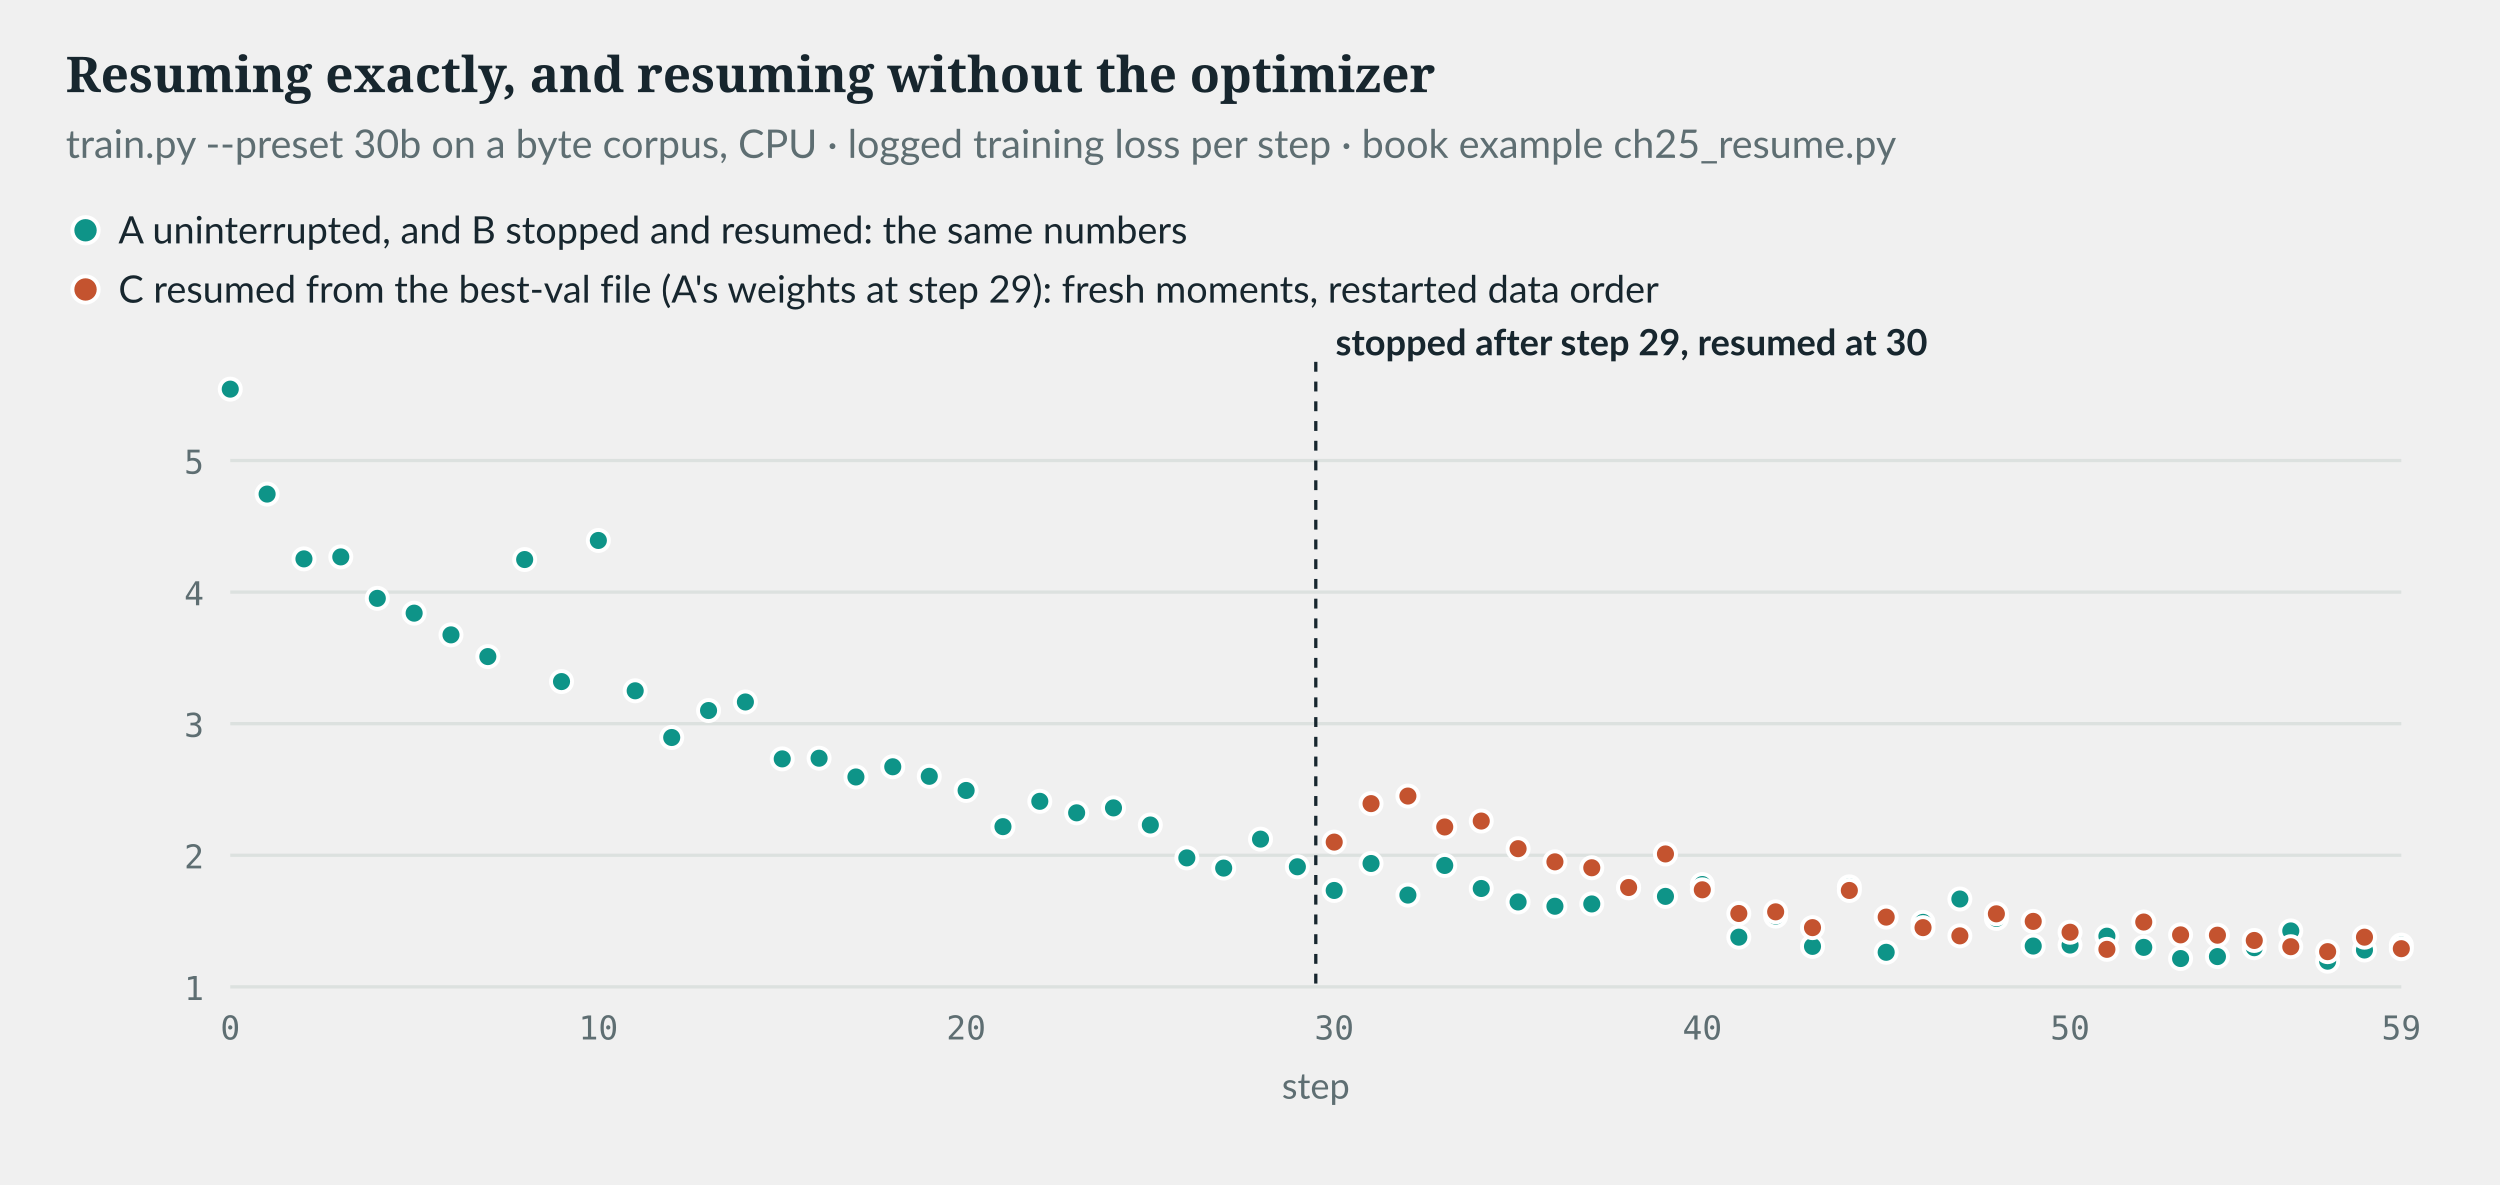
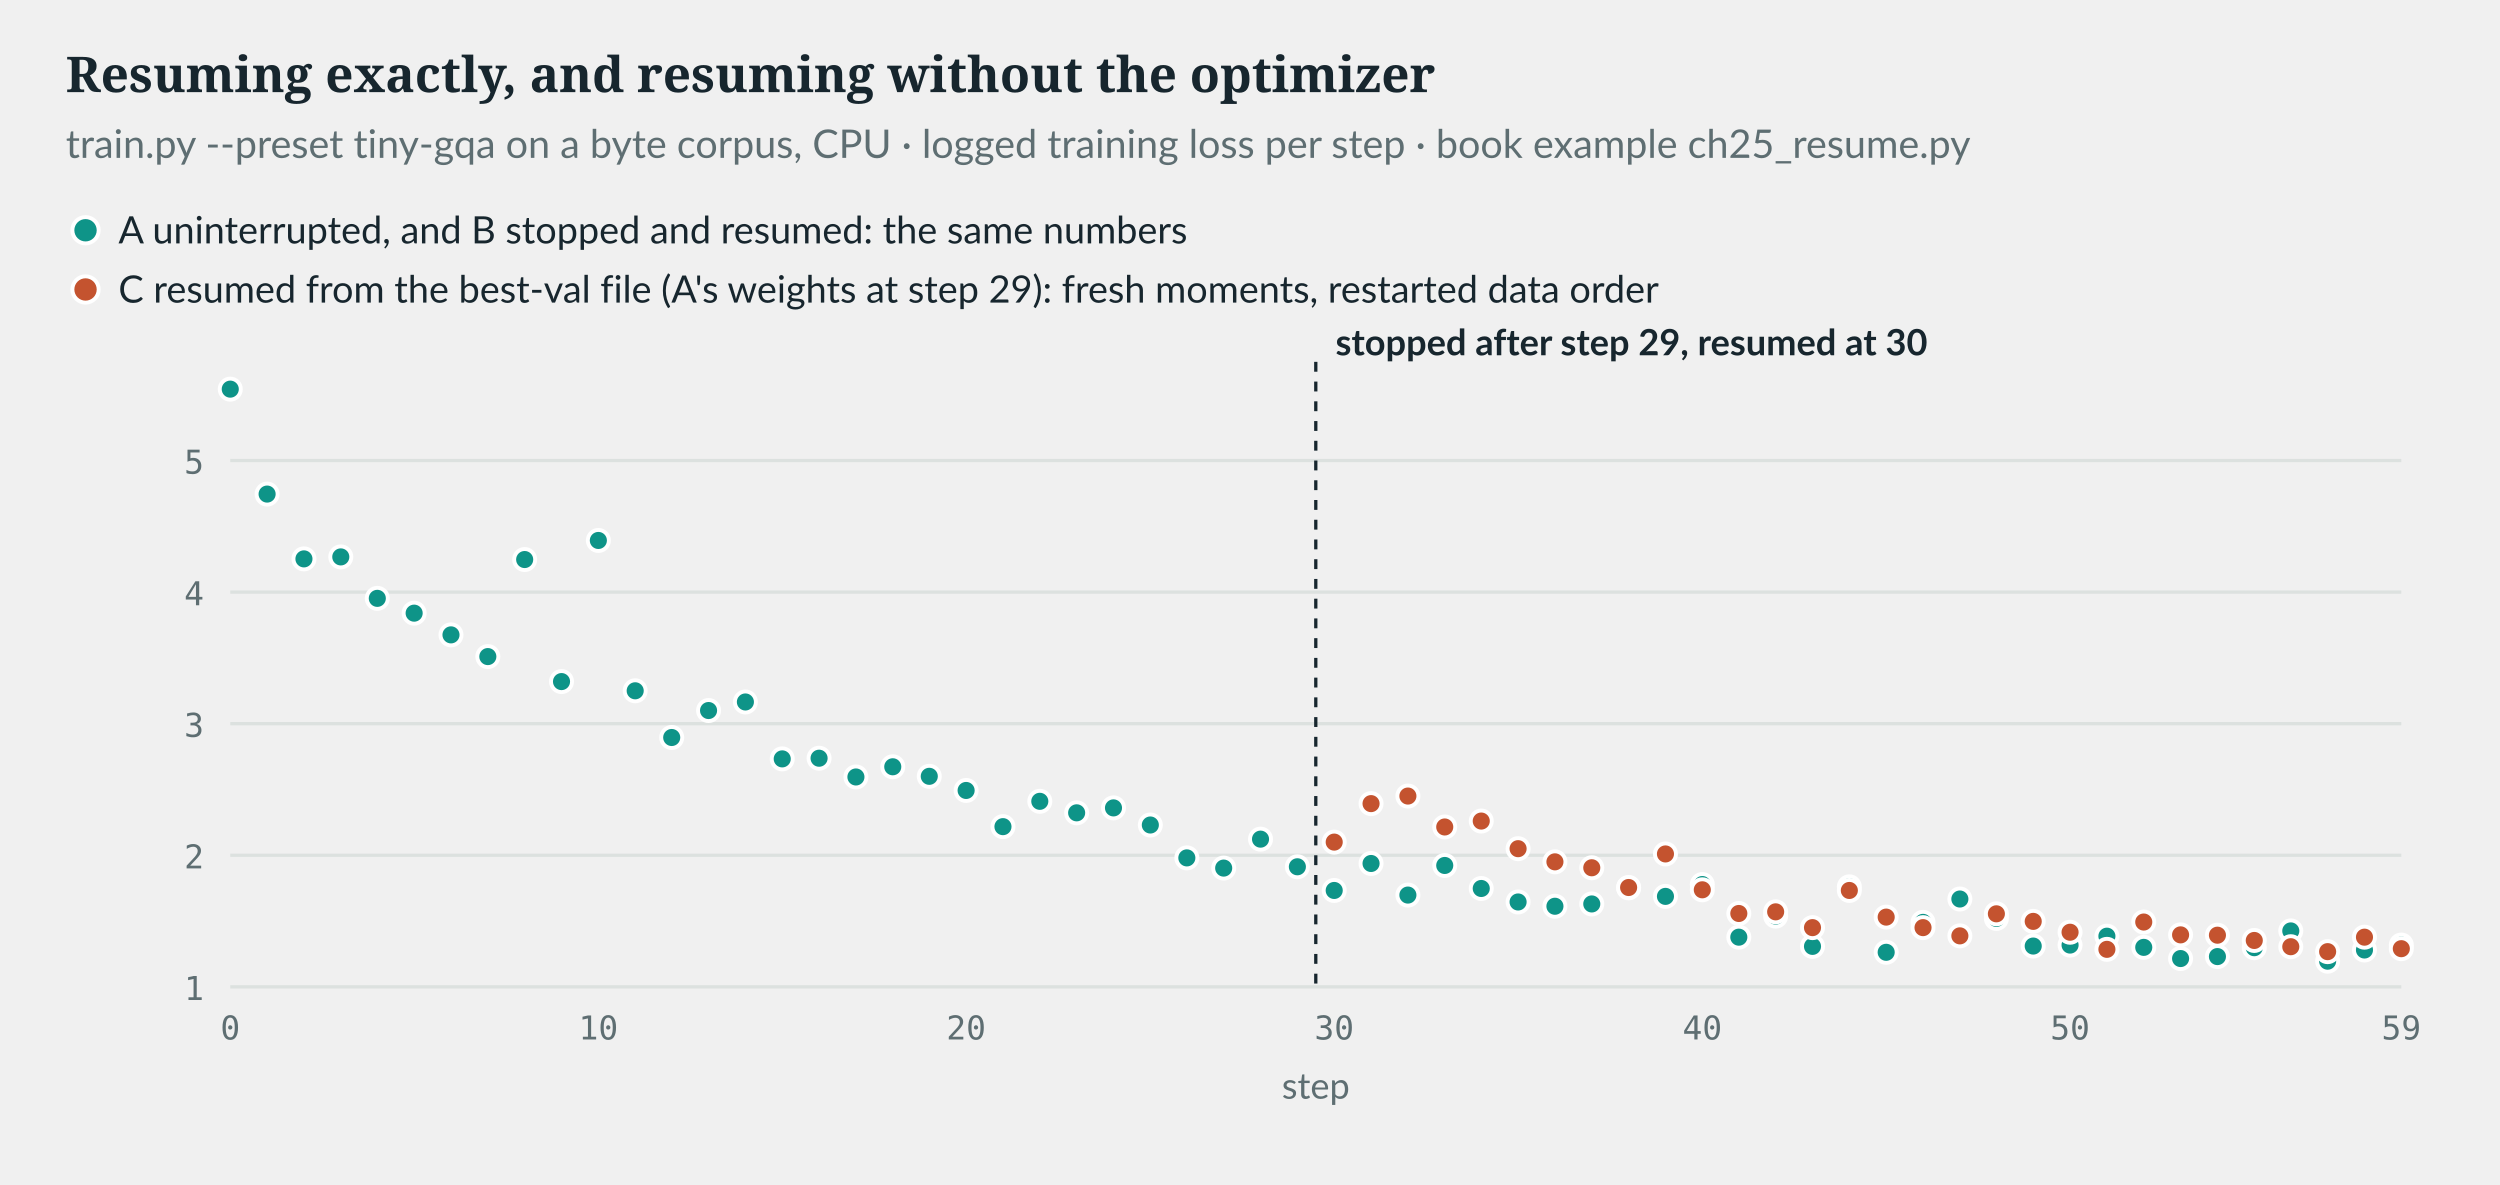
<svg xmlns="http://www.w3.org/2000/svg" viewBox="0 0 760 360" role="img" aria-labelledby="t d" class="figure-svg">
  <defs>
    <pattern id="hatch" width="6" height="6" patternUnits="userSpaceOnUse" patternTransform="rotate(45)">
      <line x1="0" y1="0" x2="0" y2="6" stroke="#DCE1DF" class="f-rule" stroke-width="2" />
    </pattern>
    <marker id="arrow" viewBox="0 0 10 10" refX="9" refY="5" markerWidth="7" markerHeight="7" orient="auto">
      <path d="M0,0 L10,5 L0,10 z" fill="#5E6E72" class="f-muted-fill" />
    </marker>
  </defs>
  <text x="20.0" y="28.0" class="f-ink" fill="#17262E" font-size="15" font-family="Lora, Georgia, serif" font-weight="700" text-anchor="start">Resuming exactly, and resuming without the optimizer</text>
-   <text x="20.0" y="48.0" class="f-muted" fill="#5E6E72" font-size="12" font-family="Lato, 'Segoe UI', system-ui, sans-serif" font-weight="400" text-anchor="start">train.py --preset 30b on a byte corpus, CPU · logged training loss per step · book example ch25_resume.py</text>
+   <text x="20.0" y="48.0" class="f-muted" fill="#5E6E72" font-size="12" font-family="Lato, 'Segoe UI', system-ui, sans-serif" font-weight="400" text-anchor="start">train.py --preset tiny-gqa on a byte corpus, CPU · logged training loss per step · book example ch25_resume.py</text>
  <line x1="70.0" y1="300.0" x2="730.0" y2="300.0" stroke="#DCE1DF" class="f-rule" stroke-width="1" />
  <text x="62.0" y="304.0" class="f-muted" fill="#5E6E72" font-size="10" font-family="'JetBrains Mono', Consolas, monospace" font-weight="400" text-anchor="end">1</text>
  <line x1="70.0" y1="260.0" x2="730.0" y2="260.0" stroke="#DCE1DF" class="f-rule" stroke-width="1" />
  <text x="62.0" y="264.0" class="f-muted" fill="#5E6E72" font-size="10" font-family="'JetBrains Mono', Consolas, monospace" font-weight="400" text-anchor="end">2</text>
  <line x1="70.0" y1="220.0" x2="730.0" y2="220.0" stroke="#DCE1DF" class="f-rule" stroke-width="1" />
  <text x="62.0" y="224.0" class="f-muted" fill="#5E6E72" font-size="10" font-family="'JetBrains Mono', Consolas, monospace" font-weight="400" text-anchor="end">3</text>
  <line x1="70.0" y1="180.0" x2="730.0" y2="180.0" stroke="#DCE1DF" class="f-rule" stroke-width="1" />
  <text x="62.0" y="184.0" class="f-muted" fill="#5E6E72" font-size="10" font-family="'JetBrains Mono', Consolas, monospace" font-weight="400" text-anchor="end">4</text>
  <line x1="70.0" y1="140.0" x2="730.0" y2="140.0" stroke="#DCE1DF" class="f-rule" stroke-width="1" />
  <text x="62.0" y="144.0" class="f-muted" fill="#5E6E72" font-size="10" font-family="'JetBrains Mono', Consolas, monospace" font-weight="400" text-anchor="end">5</text>
  <text x="70.0" y="316.0" class="f-muted" fill="#5E6E72" font-size="10" font-family="'JetBrains Mono', Consolas, monospace" font-weight="400" text-anchor="middle">0</text>
  <text x="181.9" y="316.0" class="f-muted" fill="#5E6E72" font-size="10" font-family="'JetBrains Mono', Consolas, monospace" font-weight="400" text-anchor="middle">10</text>
  <text x="293.7" y="316.0" class="f-muted" fill="#5E6E72" font-size="10" font-family="'JetBrains Mono', Consolas, monospace" font-weight="400" text-anchor="middle">20</text>
  <text x="405.6" y="316.0" class="f-muted" fill="#5E6E72" font-size="10" font-family="'JetBrains Mono', Consolas, monospace" font-weight="400" text-anchor="middle">30</text>
  <text x="517.5" y="316.0" class="f-muted" fill="#5E6E72" font-size="10" font-family="'JetBrains Mono', Consolas, monospace" font-weight="400" text-anchor="middle">40</text>
  <text x="629.3" y="316.0" class="f-muted" fill="#5E6E72" font-size="10" font-family="'JetBrains Mono', Consolas, monospace" font-weight="400" text-anchor="middle">50</text>
  <text x="730.0" y="316.0" class="f-muted" fill="#5E6E72" font-size="10" font-family="'JetBrains Mono', Consolas, monospace" font-weight="400" text-anchor="middle">59</text>
  <text x="400.0" y="334.0" class="f-muted" fill="#5E6E72" font-size="11" font-family="Lato, 'Segoe UI', system-ui, sans-serif" font-weight="400" text-anchor="middle">step</text>
  <line x1="400.0" y1="110.0" x2="400.0" y2="300.0" stroke="#17262E" class="f-ink-stroke" stroke-width="1" stroke-dasharray="3 3" />
  <text x="406.0" y="108.0" class="f-ink" fill="#17262E" font-size="11" font-family="Lato, 'Segoe UI', system-ui, sans-serif" font-weight="700" text-anchor="start">stopped after step 29, resumed at 30</text>
  <circle cx="70.0" cy="118.3" r="3.2" fill="#0E9488" stroke="#FFFFFF" stroke-width="1.2" class="f-teal f-ring" />
  <circle cx="81.2" cy="150.2" r="3.2" fill="#0E9488" stroke="#FFFFFF" stroke-width="1.2" class="f-teal f-ring" />
  <circle cx="92.4" cy="169.9" r="3.2" fill="#0E9488" stroke="#FFFFFF" stroke-width="1.2" class="f-teal f-ring" />
  <circle cx="103.6" cy="169.3" r="3.2" fill="#0E9488" stroke="#FFFFFF" stroke-width="1.2" class="f-teal f-ring" />
  <circle cx="114.7" cy="181.9" r="3.2" fill="#0E9488" stroke="#FFFFFF" stroke-width="1.2" class="f-teal f-ring" />
  <circle cx="125.9" cy="186.4" r="3.2" fill="#0E9488" stroke="#FFFFFF" stroke-width="1.2" class="f-teal f-ring" />
  <circle cx="137.1" cy="193.0" r="3.2" fill="#0E9488" stroke="#FFFFFF" stroke-width="1.2" class="f-teal f-ring" />
  <circle cx="148.3" cy="199.6" r="3.2" fill="#0E9488" stroke="#FFFFFF" stroke-width="1.2" class="f-teal f-ring" />
  <circle cx="159.5" cy="170.1" r="3.2" fill="#0E9488" stroke="#FFFFFF" stroke-width="1.2" class="f-teal f-ring" />
  <circle cx="170.7" cy="207.2" r="3.2" fill="#0E9488" stroke="#FFFFFF" stroke-width="1.2" class="f-teal f-ring" />
  <circle cx="181.9" cy="164.3" r="3.2" fill="#0E9488" stroke="#FFFFFF" stroke-width="1.2" class="f-teal f-ring" />
  <circle cx="193.1" cy="210.0" r="3.2" fill="#0E9488" stroke="#FFFFFF" stroke-width="1.2" class="f-teal f-ring" />
  <circle cx="204.2" cy="224.2" r="3.2" fill="#0E9488" stroke="#FFFFFF" stroke-width="1.2" class="f-teal f-ring" />
  <circle cx="215.4" cy="216.0" r="3.2" fill="#0E9488" stroke="#FFFFFF" stroke-width="1.2" class="f-teal f-ring" />
  <circle cx="226.6" cy="213.4" r="3.2" fill="#0E9488" stroke="#FFFFFF" stroke-width="1.2" class="f-teal f-ring" />
  <circle cx="237.8" cy="230.7" r="3.2" fill="#0E9488" stroke="#FFFFFF" stroke-width="1.2" class="f-teal f-ring" />
  <circle cx="249.0" cy="230.5" r="3.2" fill="#0E9488" stroke="#FFFFFF" stroke-width="1.2" class="f-teal f-ring" />
  <circle cx="260.2" cy="236.2" r="3.2" fill="#0E9488" stroke="#FFFFFF" stroke-width="1.2" class="f-teal f-ring" />
  <circle cx="271.4" cy="233.1" r="3.2" fill="#0E9488" stroke="#FFFFFF" stroke-width="1.2" class="f-teal f-ring" />
  <circle cx="282.5" cy="236.0" r="3.2" fill="#0E9488" stroke="#FFFFFF" stroke-width="1.2" class="f-teal f-ring" />
  <circle cx="293.7" cy="240.3" r="3.2" fill="#0E9488" stroke="#FFFFFF" stroke-width="1.2" class="f-teal f-ring" />
  <circle cx="304.9" cy="251.3" r="3.2" fill="#0E9488" stroke="#FFFFFF" stroke-width="1.2" class="f-teal f-ring" />
  <circle cx="316.1" cy="243.6" r="3.2" fill="#0E9488" stroke="#FFFFFF" stroke-width="1.2" class="f-teal f-ring" />
  <circle cx="327.3" cy="247.1" r="3.2" fill="#0E9488" stroke="#FFFFFF" stroke-width="1.2" class="f-teal f-ring" />
  <circle cx="338.5" cy="245.6" r="3.2" fill="#0E9488" stroke="#FFFFFF" stroke-width="1.2" class="f-teal f-ring" />
  <circle cx="349.7" cy="250.8" r="3.2" fill="#0E9488" stroke="#FFFFFF" stroke-width="1.2" class="f-teal f-ring" />
  <circle cx="360.8" cy="260.8" r="3.2" fill="#0E9488" stroke="#FFFFFF" stroke-width="1.2" class="f-teal f-ring" />
  <circle cx="372.0" cy="263.9" r="3.2" fill="#0E9488" stroke="#FFFFFF" stroke-width="1.2" class="f-teal f-ring" />
  <circle cx="383.2" cy="255.1" r="3.2" fill="#0E9488" stroke="#FFFFFF" stroke-width="1.2" class="f-teal f-ring" />
  <circle cx="394.4" cy="263.5" r="3.2" fill="#0E9488" stroke="#FFFFFF" stroke-width="1.2" class="f-teal f-ring" />
  <circle cx="405.6" cy="270.7" r="3.2" fill="#0E9488" stroke="#FFFFFF" stroke-width="1.2" class="f-teal f-ring" />
  <circle cx="416.8" cy="262.5" r="3.2" fill="#0E9488" stroke="#FFFFFF" stroke-width="1.2" class="f-teal f-ring" />
  <circle cx="428.0" cy="272.1" r="3.2" fill="#0E9488" stroke="#FFFFFF" stroke-width="1.2" class="f-teal f-ring" />
  <circle cx="439.2" cy="263.1" r="3.2" fill="#0E9488" stroke="#FFFFFF" stroke-width="1.2" class="f-teal f-ring" />
  <circle cx="450.3" cy="270.1" r="3.2" fill="#0E9488" stroke="#FFFFFF" stroke-width="1.2" class="f-teal f-ring" />
  <circle cx="461.5" cy="274.2" r="3.2" fill="#0E9488" stroke="#FFFFFF" stroke-width="1.2" class="f-teal f-ring" />
  <circle cx="472.7" cy="275.5" r="3.2" fill="#0E9488" stroke="#FFFFFF" stroke-width="1.2" class="f-teal f-ring" />
  <circle cx="483.9" cy="274.8" r="3.2" fill="#0E9488" stroke="#FFFFFF" stroke-width="1.2" class="f-teal f-ring" />
  <circle cx="495.1" cy="269.9" r="3.2" fill="#0E9488" stroke="#FFFFFF" stroke-width="1.2" class="f-teal f-ring" />
  <circle cx="506.3" cy="272.5" r="3.2" fill="#0E9488" stroke="#FFFFFF" stroke-width="1.2" class="f-teal f-ring" />
  <circle cx="517.5" cy="268.9" r="3.2" fill="#0E9488" stroke="#FFFFFF" stroke-width="1.2" class="f-teal f-ring" />
  <circle cx="528.6" cy="284.9" r="3.2" fill="#0E9488" stroke="#FFFFFF" stroke-width="1.2" class="f-teal f-ring" />
  <circle cx="539.8" cy="278.5" r="3.2" fill="#0E9488" stroke="#FFFFFF" stroke-width="1.2" class="f-teal f-ring" />
  <circle cx="551.0" cy="287.7" r="3.2" fill="#0E9488" stroke="#FFFFFF" stroke-width="1.2" class="f-teal f-ring" />
  <circle cx="562.2" cy="269.6" r="3.2" fill="#0E9488" stroke="#FFFFFF" stroke-width="1.2" class="f-teal f-ring" />
  <circle cx="573.4" cy="289.5" r="3.2" fill="#0E9488" stroke="#FFFFFF" stroke-width="1.2" class="f-teal f-ring" />
  <circle cx="584.6" cy="280.4" r="3.2" fill="#0E9488" stroke="#FFFFFF" stroke-width="1.2" class="f-teal f-ring" />
  <circle cx="595.8" cy="273.3" r="3.2" fill="#0E9488" stroke="#FFFFFF" stroke-width="1.2" class="f-teal f-ring" />
  <circle cx="606.9" cy="279.2" r="3.2" fill="#0E9488" stroke="#FFFFFF" stroke-width="1.2" class="f-teal f-ring" />
  <circle cx="618.1" cy="287.6" r="3.2" fill="#0E9488" stroke="#FFFFFF" stroke-width="1.2" class="f-teal f-ring" />
  <circle cx="629.3" cy="287.3" r="3.2" fill="#0E9488" stroke="#FFFFFF" stroke-width="1.2" class="f-teal f-ring" />
  <circle cx="640.5" cy="284.6" r="3.2" fill="#0E9488" stroke="#FFFFFF" stroke-width="1.2" class="f-teal f-ring" />
  <circle cx="651.7" cy="288.0" r="3.2" fill="#0E9488" stroke="#FFFFFF" stroke-width="1.2" class="f-teal f-ring" />
  <circle cx="662.9" cy="291.4" r="3.2" fill="#0E9488" stroke="#FFFFFF" stroke-width="1.2" class="f-teal f-ring" />
  <circle cx="674.1" cy="290.8" r="3.2" fill="#0E9488" stroke="#FFFFFF" stroke-width="1.2" class="f-teal f-ring" />
  <circle cx="685.3" cy="288.1" r="3.2" fill="#0E9488" stroke="#FFFFFF" stroke-width="1.2" class="f-teal f-ring" />
  <circle cx="696.4" cy="283.0" r="3.2" fill="#0E9488" stroke="#FFFFFF" stroke-width="1.2" class="f-teal f-ring" />
  <circle cx="707.6" cy="292.2" r="3.2" fill="#0E9488" stroke="#FFFFFF" stroke-width="1.2" class="f-teal f-ring" />
  <circle cx="718.8" cy="288.8" r="3.2" fill="#0E9488" stroke="#FFFFFF" stroke-width="1.2" class="f-teal f-ring" />
  <circle cx="730.0" cy="287.3" r="3.2" fill="#0E9488" stroke="#FFFFFF" stroke-width="1.2" class="f-teal f-ring" />
  <circle cx="405.6" cy="256.0" r="3.2" fill="#C4532F" stroke="#FFFFFF" stroke-width="1.2" class="f-coral f-ring" />
  <circle cx="416.8" cy="244.3" r="3.2" fill="#C4532F" stroke="#FFFFFF" stroke-width="1.2" class="f-coral f-ring" />
  <circle cx="428.0" cy="242.0" r="3.2" fill="#C4532F" stroke="#FFFFFF" stroke-width="1.2" class="f-coral f-ring" />
  <circle cx="439.2" cy="251.4" r="3.2" fill="#C4532F" stroke="#FFFFFF" stroke-width="1.2" class="f-coral f-ring" />
  <circle cx="450.3" cy="249.6" r="3.2" fill="#C4532F" stroke="#FFFFFF" stroke-width="1.2" class="f-coral f-ring" />
  <circle cx="461.5" cy="258.0" r="3.2" fill="#C4532F" stroke="#FFFFFF" stroke-width="1.2" class="f-coral f-ring" />
  <circle cx="472.7" cy="262.0" r="3.2" fill="#C4532F" stroke="#FFFFFF" stroke-width="1.2" class="f-coral f-ring" />
  <circle cx="483.9" cy="263.8" r="3.2" fill="#C4532F" stroke="#FFFFFF" stroke-width="1.2" class="f-coral f-ring" />
  <circle cx="495.1" cy="269.8" r="3.2" fill="#C4532F" stroke="#FFFFFF" stroke-width="1.2" class="f-coral f-ring" />
  <circle cx="506.3" cy="259.6" r="3.2" fill="#C4532F" stroke="#FFFFFF" stroke-width="1.2" class="f-coral f-ring" />
  <circle cx="517.5" cy="270.5" r="3.2" fill="#C4532F" stroke="#FFFFFF" stroke-width="1.2" class="f-coral f-ring" />
  <circle cx="528.6" cy="277.7" r="3.2" fill="#C4532F" stroke="#FFFFFF" stroke-width="1.2" class="f-coral f-ring" />
  <circle cx="539.8" cy="277.2" r="3.2" fill="#C4532F" stroke="#FFFFFF" stroke-width="1.2" class="f-coral f-ring" />
  <circle cx="551.0" cy="282.0" r="3.2" fill="#C4532F" stroke="#FFFFFF" stroke-width="1.2" class="f-coral f-ring" />
  <circle cx="562.2" cy="270.7" r="3.2" fill="#C4532F" stroke="#FFFFFF" stroke-width="1.2" class="f-coral f-ring" />
  <circle cx="573.4" cy="278.8" r="3.2" fill="#C4532F" stroke="#FFFFFF" stroke-width="1.2" class="f-coral f-ring" />
  <circle cx="584.6" cy="282.0" r="3.2" fill="#C4532F" stroke="#FFFFFF" stroke-width="1.2" class="f-coral f-ring" />
  <circle cx="595.8" cy="284.5" r="3.2" fill="#C4532F" stroke="#FFFFFF" stroke-width="1.2" class="f-coral f-ring" />
  <circle cx="606.9" cy="277.8" r="3.2" fill="#C4532F" stroke="#FFFFFF" stroke-width="1.2" class="f-coral f-ring" />
  <circle cx="618.1" cy="280.1" r="3.2" fill="#C4532F" stroke="#FFFFFF" stroke-width="1.2" class="f-coral f-ring" />
  <circle cx="629.3" cy="283.4" r="3.2" fill="#C4532F" stroke="#FFFFFF" stroke-width="1.2" class="f-coral f-ring" />
  <circle cx="640.5" cy="288.6" r="3.2" fill="#C4532F" stroke="#FFFFFF" stroke-width="1.2" class="f-coral f-ring" />
  <circle cx="651.7" cy="280.3" r="3.2" fill="#C4532F" stroke="#FFFFFF" stroke-width="1.2" class="f-coral f-ring" />
  <circle cx="662.9" cy="284.2" r="3.2" fill="#C4532F" stroke="#FFFFFF" stroke-width="1.2" class="f-coral f-ring" />
  <circle cx="674.1" cy="284.3" r="3.2" fill="#C4532F" stroke="#FFFFFF" stroke-width="1.2" class="f-coral f-ring" />
  <circle cx="685.3" cy="285.9" r="3.2" fill="#C4532F" stroke="#FFFFFF" stroke-width="1.2" class="f-coral f-ring" />
  <circle cx="696.4" cy="287.8" r="3.2" fill="#C4532F" stroke="#FFFFFF" stroke-width="1.2" class="f-coral f-ring" />
  <circle cx="707.6" cy="289.3" r="3.2" fill="#C4532F" stroke="#FFFFFF" stroke-width="1.2" class="f-coral f-ring" />
  <circle cx="718.8" cy="284.9" r="3.2" fill="#C4532F" stroke="#FFFFFF" stroke-width="1.2" class="f-coral f-ring" />
  <circle cx="730.0" cy="288.4" r="3.2" fill="#C4532F" stroke="#FFFFFF" stroke-width="1.2" class="f-coral f-ring" />
  <circle cx="26.0" cy="70.0" r="4" fill="#0E9488" stroke="#FFFFFF" stroke-width="1.2" class="f-teal f-ring" />
  <text x="36.0" y="74.0" class="f-ink" fill="#17262E" font-size="11.5" font-family="Lato, 'Segoe UI', system-ui, sans-serif" font-weight="400" text-anchor="start">A uninterrupted, and B stopped and resumed: the same numbers</text>
  <circle cx="26.0" cy="88.0" r="4" fill="#C4532F" stroke="#FFFFFF" stroke-width="1.2" class="f-coral f-ring" />
  <text x="36.0" y="92.0" class="f-ink" fill="#17262E" font-size="11.5" font-family="Lato, 'Segoe UI', system-ui, sans-serif" font-weight="400" text-anchor="start">C resumed from the best-val file (A's weights at step 29): fresh moments, restarted data order</text>
</svg>
